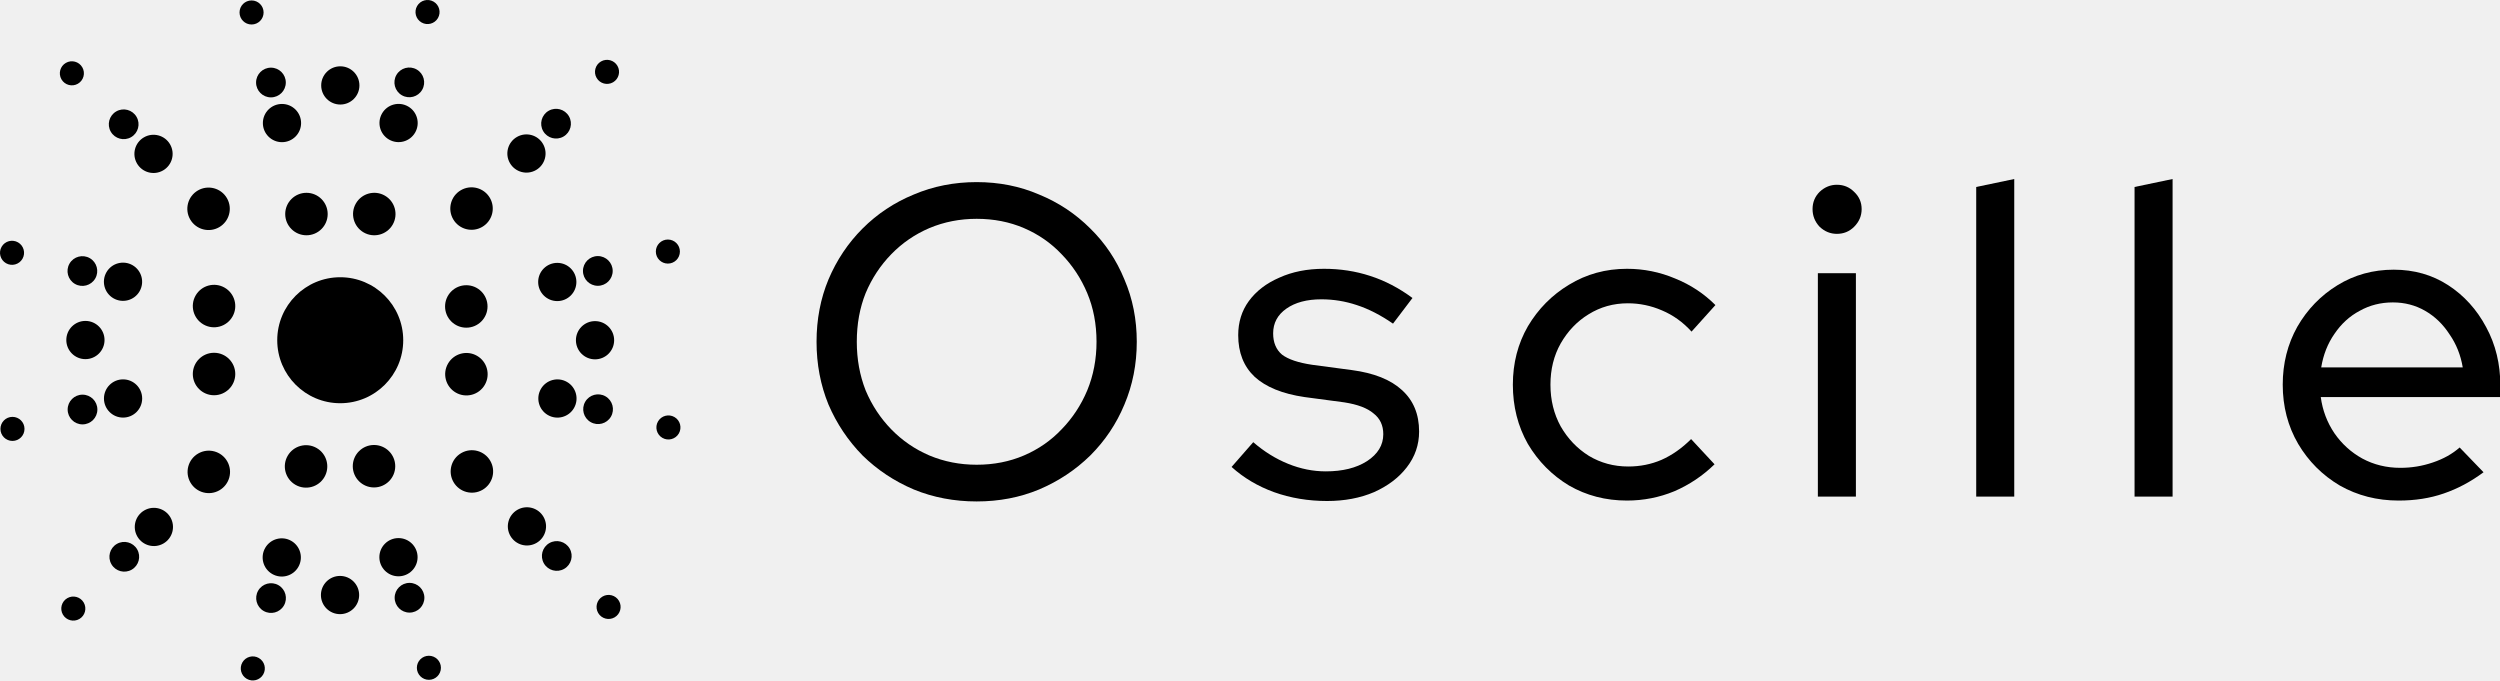
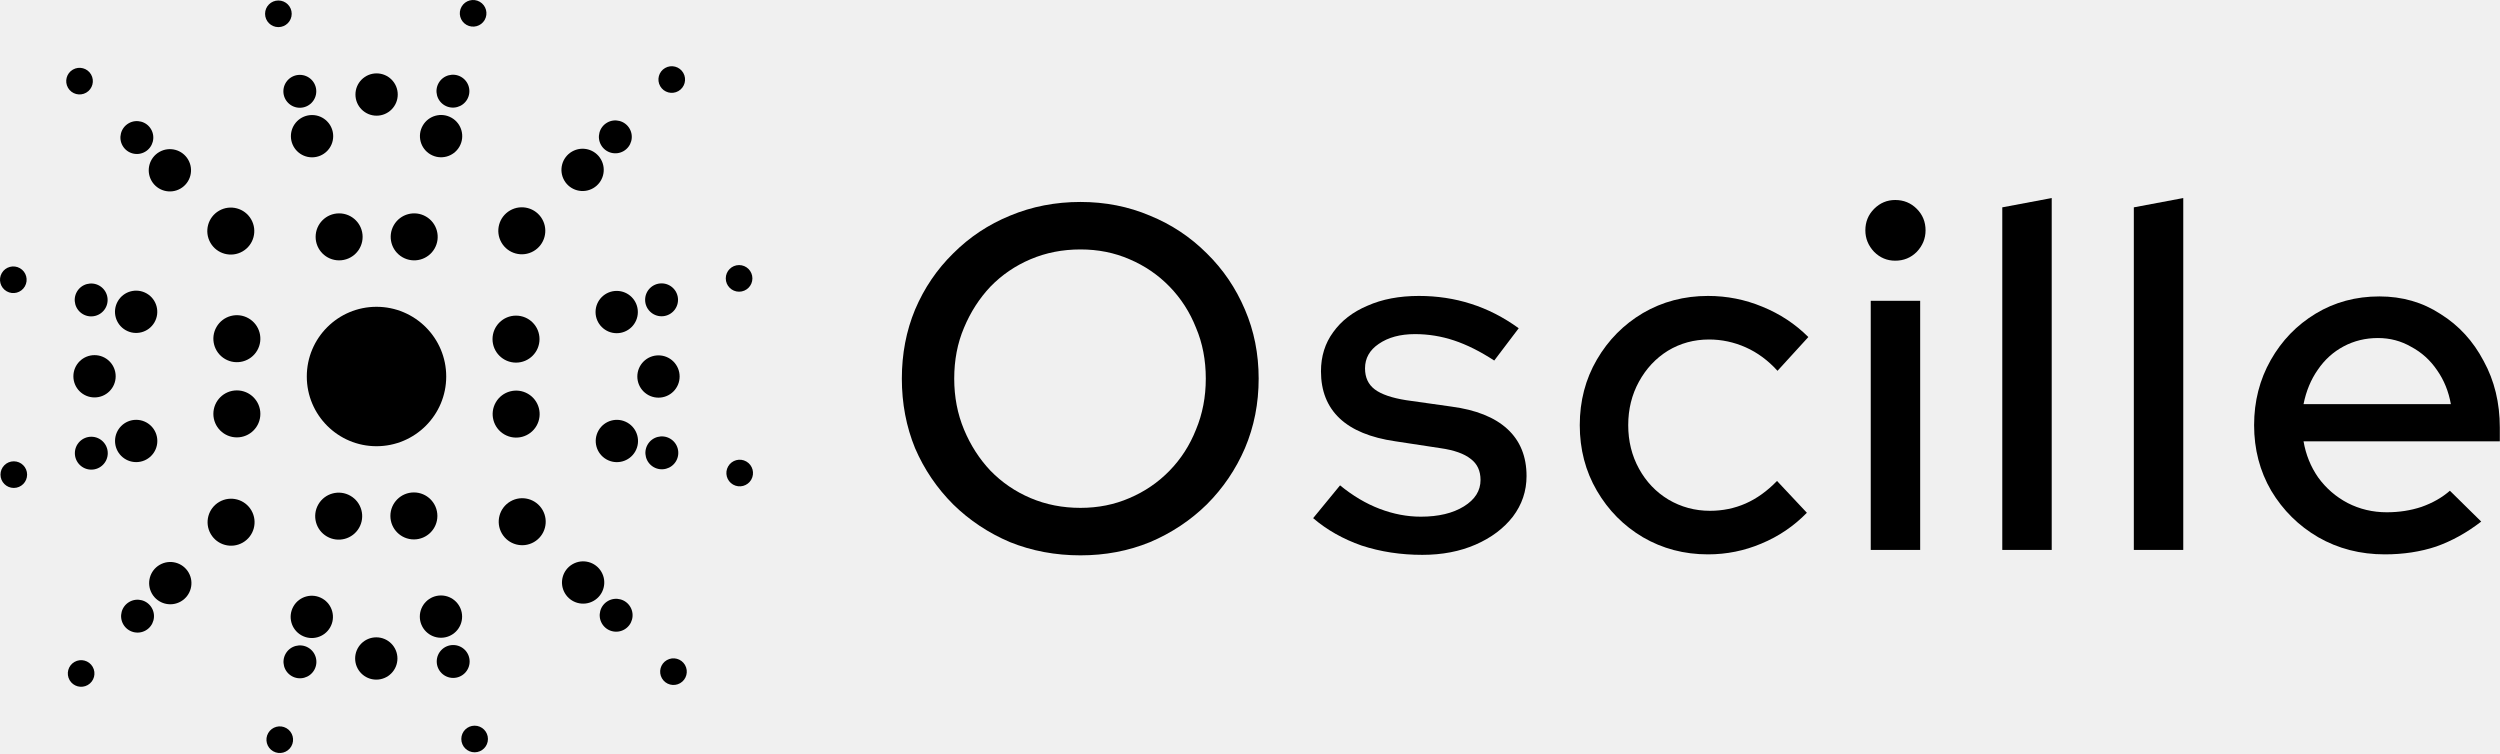
- <svg xmlns="http://www.w3.org/2000/svg" width="3674" height="1000" viewBox="0 0 3674 1000" fill="none">
+ <svg xmlns="http://www.w3.org/2000/svg" width="3320" height="1000" viewBox="0 0 3320 1000" fill="none">
  <g clip-path="url(#clip0_11019_12)">
    <path d="M500.003 592.575C448.875 592.575 407.427 551.128 407.427 500C407.427 448.872 448.875 407.425 500.003 407.425C551.132 407.425 592.579 448.872 592.579 500C592.579 551.128 551.132 592.575 500.003 592.575Z" fill="black" />
    <path d="M528.204 125.539C528.204 141.049 515.63 153.623 500.119 153.623C484.608 153.623 472.034 141.049 472.034 125.539C472.034 110.028 484.608 97.454 500.119 97.454C515.63 97.454 528.204 110.028 528.204 125.539Z" fill="black" />
    <path d="M685.273 481.559C668.038 481.559 654.067 467.588 654.067 450.354C654.067 433.12 668.038 419.149 685.273 419.149C702.507 419.149 716.478 433.12 716.478 450.354C716.478 467.588 702.507 481.559 685.273 481.559Z" fill="black" />
    <path d="M818.978 442.482C803.467 442.482 790.893 429.908 790.893 414.397C790.893 398.887 803.467 386.313 818.978 386.313C834.489 386.313 847.063 398.887 847.063 414.397C847.063 429.908 834.489 442.482 818.978 442.482Z" fill="black" />
    <path d="M878.566 420.013C866.502 420.013 856.723 410.233 856.723 398.169C856.723 386.106 866.502 376.326 878.566 376.326C890.63 376.326 900.41 386.106 900.41 398.169C900.41 410.233 890.63 420.013 878.566 420.013Z" fill="black" />
    <path d="M981.505 387.379C971.739 387.379 963.821 379.462 963.821 369.696C963.821 359.93 971.739 352.013 981.505 352.013C991.271 352.013 999.188 359.93 999.188 369.696C999.188 379.462 991.271 387.379 981.505 387.379Z" fill="black" />
    <path d="M708.567 333.525C693.641 342.142 674.556 337.029 665.939 322.103C657.322 307.178 662.436 288.093 677.361 279.476C692.286 270.859 711.371 275.973 719.989 290.898C728.606 305.824 723.492 324.908 708.567 333.525Z" fill="black" />
    <path d="M787.726 249.925C774.294 257.681 757.117 253.078 749.362 239.645C741.606 226.213 746.209 209.036 759.641 201.281C773.074 193.526 790.251 198.128 798.006 211.561C805.762 224.994 801.159 242.17 787.726 249.925Z" fill="black" />
    <path d="M828.096 200.673C817.648 206.705 804.289 203.125 798.257 192.678C792.225 182.23 795.804 168.871 806.252 162.839C816.7 156.807 830.059 160.387 836.091 170.834C842.123 181.282 838.544 194.641 828.096 200.673Z" fill="black" />
    <path d="M900.925 120.943C892.467 125.826 881.653 122.928 876.77 114.47C871.886 106.012 874.784 95.198 883.242 90.315C891.7 85.432 902.514 88.33 907.397 96.787C912.281 105.245 909.383 116.06 900.925 120.943Z" fill="black" />
    <path d="M577.072 330.16C568.455 345.085 549.37 350.199 534.444 341.582C519.519 332.964 514.405 313.88 523.022 298.954C531.64 284.029 550.724 278.916 565.65 287.533C580.575 296.15 585.689 315.234 577.072 330.16Z" fill="black" />
    <path d="M610.082 194.828C602.327 208.261 585.15 212.863 571.717 205.108C558.285 197.352 553.682 180.176 561.438 166.743C569.193 153.311 586.369 148.708 599.802 156.464C613.235 164.219 617.837 181.395 610.082 194.828Z" fill="black" />
    <path d="M620.417 131.991C614.385 142.438 601.026 146.018 590.578 139.986C580.13 133.954 576.551 120.595 582.583 110.147C588.615 99.7 601.974 96.12 612.422 102.152C622.87 108.184 626.449 121.543 620.417 131.991Z" fill="black" />
    <path d="M643.623 26.527C638.74 34.985 627.926 37.883 619.468 33C611.01 28.117 608.112 17.302 612.995 8.844C617.878 0.387 628.693 -2.511 637.151 2.372C645.609 7.255 648.506 18.07 643.623 26.527Z" fill="black" />
    <path d="M874.462 528.085C858.951 528.085 846.377 515.511 846.377 500C846.377 484.49 858.951 471.916 874.462 471.916C889.972 471.916 902.546 484.49 902.546 500C902.546 515.511 889.972 528.085 874.462 528.085Z" fill="black" />
    <path d="M518.438 685.151C518.438 667.917 532.409 653.946 549.644 653.946C566.878 653.946 580.849 667.917 580.849 685.151C580.849 702.385 566.878 716.356 549.644 716.356C532.409 716.356 518.438 702.385 518.438 685.151Z" fill="black" />
    <path d="M557.516 818.856C557.516 803.346 570.09 790.772 585.601 790.772C601.112 790.772 613.686 803.346 613.686 818.856C613.686 834.367 601.112 846.941 585.601 846.941C570.09 846.941 557.516 834.367 557.516 818.856Z" fill="black" />
    <path d="M579.984 878.443C579.984 866.379 589.764 856.599 601.828 856.599C613.892 856.599 623.672 866.379 623.672 878.443C623.672 890.507 613.892 900.287 601.828 900.287C589.764 900.287 579.984 890.507 579.984 878.443Z" fill="black" />
    <path d="M612.62 981.38C612.62 971.614 620.537 963.697 630.303 963.697C640.069 963.697 647.986 971.614 647.986 981.38C647.986 991.146 640.069 999.063 630.303 999.063C620.537 999.063 612.62 991.146 612.62 981.38Z" fill="black" />
    <path d="M666.473 708.443C657.856 693.518 662.969 674.433 677.895 665.816C692.82 657.199 711.905 662.313 720.522 677.238C729.139 692.163 724.025 711.248 709.1 719.865C694.175 728.482 675.09 723.369 666.473 708.443Z" fill="black" />
    <path d="M750.073 787.603C742.318 774.17 746.92 756.994 760.353 749.239C773.786 741.483 790.962 746.086 798.718 759.518C806.473 772.951 801.871 790.127 788.438 797.883C775.005 805.638 757.829 801.036 750.073 787.603Z" fill="black" />
    <path d="M799.326 827.973C793.294 817.525 796.874 804.166 807.322 798.134C817.769 792.102 831.129 795.681 837.161 806.129C843.193 816.577 839.613 829.936 829.165 835.968C818.718 842 805.358 838.42 799.326 827.973Z" fill="black" />
    <path d="M879.058 900.801C874.175 892.344 877.073 881.529 885.531 876.646C893.988 871.763 904.803 874.661 909.686 883.119C914.569 891.576 911.671 902.391 903.214 907.274C894.756 912.157 883.941 909.259 879.058 900.801Z" fill="black" />
    <path d="M669.838 576.952C654.912 568.335 649.798 549.25 658.416 534.325C667.033 519.4 686.118 514.286 701.043 522.903C715.968 531.52 721.082 550.605 712.465 565.53C703.848 580.456 684.763 585.569 669.838 576.952Z" fill="black" />
    <path d="M805.171 609.963C791.738 602.207 787.136 585.031 794.891 571.598C802.647 558.166 819.823 553.563 833.256 561.319C846.689 569.074 851.291 586.25 843.536 599.683C835.78 613.116 818.604 617.718 805.171 609.963Z" fill="black" />
    <path d="M868.008 620.297C857.56 614.265 853.981 600.906 860.013 590.458C866.045 580.011 879.404 576.431 889.852 582.463C900.3 588.495 903.879 601.854 897.847 612.302C891.815 622.75 878.456 626.329 868.008 620.297Z" fill="black" />
    <path d="M973.473 643.504C965.015 638.621 962.117 627.806 967 619.348C971.883 610.891 982.698 607.993 991.156 612.876C999.613 617.759 1002.51 628.574 997.628 637.031C992.745 645.489 981.93 648.387 973.473 643.504Z" fill="black" />
    <path d="M471.627 874.463C471.627 858.952 484.201 846.378 499.712 846.378C515.222 846.378 527.796 858.952 527.796 874.463C527.796 889.973 515.222 902.547 499.712 902.547C484.201 902.547 471.627 889.973 471.627 874.463Z" fill="black" />
    <path d="M314.558 518.443C331.792 518.443 345.764 532.414 345.764 549.648C345.763 566.882 331.792 580.853 314.558 580.853C297.324 580.853 283.353 566.882 283.353 549.648C283.353 532.414 297.324 518.443 314.558 518.443Z" fill="black" />
    <path d="M180.853 557.52C196.363 557.52 208.938 570.094 208.938 585.605C208.938 601.115 196.363 613.689 180.853 613.689C165.342 613.689 152.768 601.115 152.768 585.605C152.768 570.094 165.342 557.52 180.853 557.52Z" fill="black" />
    <path d="M121.264 579.989C133.328 579.989 143.108 589.769 143.108 601.833C143.108 613.897 133.328 623.676 121.264 623.676C109.2 623.676 99.421 613.897 99.421 601.833C99.421 589.769 109.2 579.989 121.264 579.989Z" fill="black" />
    <path d="M18.326 612.624C28.092 612.624 36.009 620.54 36.009 630.306C36.009 640.072 28.092 647.989 18.326 647.989C8.56 647.989 0.643 640.072 0.643 630.306C0.643 620.54 8.56 612.624 18.326 612.624Z" fill="black" />
    <path d="M291.265 666.475C306.19 657.858 325.275 662.971 333.892 677.897C342.51 692.822 337.396 711.907 322.47 720.524C307.545 729.141 288.46 724.027 279.843 709.102C271.226 694.176 276.34 675.092 291.265 666.475Z" fill="black" />
    <path d="M212.106 750.075C225.538 742.32 242.715 746.922 250.47 760.355C258.226 773.788 253.623 790.964 240.191 798.719C226.758 806.475 209.581 801.872 201.826 788.44C194.071 775.007 198.673 757.831 212.106 750.075Z" fill="black" />
    <path d="M171.736 799.327C182.184 793.295 195.543 796.875 201.575 807.323C207.607 817.77 204.028 831.13 193.58 837.162C183.132 843.194 169.773 839.614 163.741 829.166C157.709 818.719 161.288 805.359 171.736 799.327Z" fill="black" />
    <path d="M98.907 879.058C107.365 874.175 118.179 877.073 123.062 885.531C127.946 893.988 125.048 904.803 116.59 909.686C108.132 914.569 97.318 911.671 92.434 903.214C87.552 894.756 90.449 883.941 98.907 879.058Z" fill="black" />
    <path d="M422.758 669.844C431.375 654.919 450.46 649.805 465.385 658.422C480.311 667.039 485.425 686.124 476.808 701.049C468.19 715.974 449.105 721.088 434.18 712.471C419.255 703.854 414.141 684.769 422.758 669.844Z" fill="black" />
    <path d="M389.748 805.175C397.503 791.742 414.68 787.14 428.113 794.895C441.546 802.651 446.148 819.827 438.393 833.259C430.637 846.692 413.461 851.294 400.028 843.539C386.595 835.784 381.993 818.607 389.748 805.175Z" fill="black" />
    <path d="M379.413 868.011C385.445 857.563 398.805 853.984 409.253 860.015C419.7 866.047 423.28 879.407 417.248 889.854C411.216 900.302 397.857 903.881 387.409 897.849C376.961 891.817 373.381 878.458 379.413 868.011Z" fill="black" />
    <path d="M356.207 973.473C361.09 965.015 371.905 962.118 380.363 967.001C388.821 971.884 391.718 982.698 386.835 991.156C381.952 999.613 371.137 1002.51 362.68 997.628C354.222 992.745 351.324 981.93 356.207 973.473Z" fill="black" />
    <path d="M125.538 471.623C141.049 471.623 153.623 484.197 153.623 499.708C153.623 515.218 141.049 527.792 125.538 527.792C110.027 527.792 97.453 515.218 97.453 499.708C97.453 484.197 110.027 471.623 125.538 471.623Z" fill="black" />
    <path d="M481.562 314.558C481.562 331.792 467.591 345.763 450.356 345.763C433.122 345.763 419.151 331.792 419.151 314.558C419.151 297.324 433.122 283.353 450.356 283.353C467.591 283.353 481.562 297.324 481.562 314.558Z" fill="black" />
    <path d="M442.483 180.853C442.483 196.364 429.909 208.938 414.399 208.938C398.888 208.938 386.314 196.364 386.314 180.853C386.314 165.342 398.888 152.768 414.399 152.768C429.909 152.768 442.483 165.342 442.483 180.853Z" fill="black" />
    <path d="M420.016 121.266C420.016 133.33 410.236 143.109 398.172 143.109C386.108 143.109 376.328 133.33 376.328 121.266C376.328 109.202 386.108 99.422 398.172 99.422C410.236 99.422 420.016 109.202 420.016 121.266Z" fill="black" />
    <path d="M387.381 18.329C387.381 28.095 379.464 36.012 369.698 36.012C359.931 36.012 352.014 28.095 352.014 18.329C352.014 8.563 359.931 0.646 369.697 0.646C379.464 0.646 387.381 8.563 387.381 18.329Z" fill="black" />
    <path d="M333.529 291.265C342.146 306.19 337.032 325.275 322.107 333.892C307.182 342.509 288.097 337.395 279.48 322.47C270.862 307.544 275.976 288.46 290.902 279.843C305.827 271.226 324.912 276.339 333.529 291.265Z" fill="black" />
    <path d="M249.927 212.105C257.683 225.538 253.08 242.714 239.647 250.469C226.215 258.225 209.038 253.622 201.283 240.19C193.527 226.757 198.13 209.581 211.562 201.825C224.995 194.07 242.172 198.672 249.927 212.105Z" fill="black" />
    <path d="M200.675 171.735C206.707 182.183 203.127 195.542 192.679 201.574C182.232 207.606 168.872 204.026 162.84 193.579C156.808 183.131 160.388 169.772 170.835 163.74C181.283 157.708 194.643 161.288 200.675 171.735Z" fill="black" />
    <path d="M120.943 98.907C125.826 107.364 122.928 118.179 114.471 123.062C106.013 127.945 95.198 125.047 90.315 116.59C85.432 108.132 88.33 97.317 96.787 92.434C105.245 87.552 116.06 90.449 120.943 98.907Z" fill="black" />
    <path d="M330.163 422.756C345.088 431.373 350.202 450.458 341.585 465.383C332.968 480.308 313.883 485.422 298.958 476.805C284.032 468.188 278.918 449.103 287.536 434.178C296.153 419.253 315.238 414.139 330.163 422.756Z" fill="black" />
    <path d="M194.83 389.745C208.263 397.501 212.866 414.677 205.11 428.109C197.355 441.542 180.178 446.144 166.746 438.389C153.313 430.634 148.71 413.457 156.466 400.025C164.221 386.592 181.398 381.99 194.83 389.745Z" fill="black" />
    <path d="M131.992 379.411C142.44 385.443 146.02 398.802 139.988 409.25C133.956 419.697 120.596 423.277 110.149 417.245C99.701 411.213 96.121 397.854 102.153 387.406C108.185 376.959 121.545 373.379 131.992 379.411Z" fill="black" />
    <path d="M26.528 356.204C34.985 361.087 37.883 371.902 33 380.359C28.117 388.817 17.302 391.715 8.845 386.832C0.387 381.949 -2.511 371.134 2.372 362.676C7.255 354.219 18.07 351.321 26.528 356.204Z" fill="black" />
-     <path d="M1435.3 736.925C1402.37 736.925 1371.6 731.075 1343 719.375C1314.4 707.242 1289.27 690.558 1267.6 669.325C1246.37 647.658 1229.68 622.742 1217.55 594.575C1205.85 565.975 1200 535.208 1200 502.275C1200 469.342 1205.85 438.792 1217.55 410.625C1229.68 382.025 1246.37 357.108 1267.6 335.875C1289.27 314.208 1314.4 297.525 1343 285.825C1371.6 273.692 1402.37 267.625 1435.3 267.625C1468.23 267.625 1498.78 273.692 1526.95 285.825C1555.55 297.525 1580.68 314.208 1602.35 335.875C1624.02 357.108 1640.7 382.025 1652.4 410.625C1664.53 438.792 1670.6 469.342 1670.6 502.275C1670.6 535.208 1664.53 565.975 1652.4 594.575C1640.7 622.742 1624.02 647.658 1602.35 669.325C1580.68 690.558 1555.55 707.242 1526.95 719.375C1498.78 731.075 1468.23 736.925 1435.3 736.925ZM1435.3 682.975C1460.43 682.975 1483.62 678.425 1504.85 669.325C1526.08 660.225 1544.5 647.442 1560.1 630.975C1576.13 614.508 1588.7 595.442 1597.8 573.775C1606.9 551.675 1611.45 527.842 1611.45 502.275C1611.45 476.275 1606.9 452.442 1597.8 430.775C1588.7 409.108 1576.13 390.042 1560.1 373.575C1544.5 357.108 1526.08 344.325 1504.85 335.225C1483.62 326.125 1460.43 321.575 1435.3 321.575C1410.6 321.575 1387.42 326.125 1365.75 335.225C1344.52 344.325 1325.88 357.108 1309.85 373.575C1293.82 390.042 1281.25 409.108 1272.15 430.775C1263.48 452.442 1259.15 476.275 1259.15 502.275C1259.15 527.842 1263.48 551.675 1272.15 573.775C1281.25 595.442 1293.82 614.508 1309.85 630.975C1325.88 647.442 1344.52 660.225 1365.75 669.325C1387.42 678.425 1410.6 682.975 1435.3 682.975Z" fill="black" />
-     <path d="M1950.32 736.275C1922.59 736.275 1896.59 731.942 1872.32 723.275C1848.49 714.608 1827.69 702.258 1809.92 686.225L1841.77 649.825C1857.8 663.692 1874.92 674.308 1893.12 681.675C1911.32 689.042 1929.74 692.725 1948.37 692.725C1973.07 692.725 1993.22 687.742 2008.82 677.775C2024.85 667.375 2032.87 654.158 2032.87 638.125C2032.87 625.125 2028.1 614.942 2018.57 607.575C2009.47 599.775 1995.17 594.358 1975.67 591.325L1917.17 583.525C1884.67 578.758 1860.19 568.792 1843.72 553.625C1827.69 538.458 1819.67 518.092 1819.67 492.525C1819.67 473.458 1824.87 456.775 1835.27 442.475C1846.1 427.742 1861.05 416.258 1880.12 408.025C1899.19 399.358 1921.07 395.025 1945.77 395.025C1969.6 395.025 1992.14 398.492 2013.37 405.425C2035.04 412.358 2055.84 423.192 2075.77 437.925L2047.17 475.625C2028.97 463.058 2011.2 453.958 1993.87 448.325C1976.97 442.692 1959.64 439.875 1941.87 439.875C1920.64 439.875 1903.52 444.425 1890.52 453.525C1877.52 462.625 1871.02 474.758 1871.02 489.925C1871.02 503.358 1875.35 513.758 1884.02 521.125C1893.12 528.058 1907.85 533.042 1928.22 536.075L1986.72 543.875C2019.22 548.208 2043.7 557.958 2060.17 573.125C2077.07 588.292 2085.52 608.658 2085.52 634.225C2085.52 653.725 2079.45 671.275 2067.32 686.875C2055.62 702.042 2039.59 714.175 2019.22 723.275C1998.85 731.942 1975.89 736.275 1950.32 736.275Z" fill="black" />
-     <path d="M2390.99 735.625C2359.79 735.625 2331.41 728.258 2305.84 713.525C2280.71 698.358 2260.56 677.992 2245.39 652.425C2230.66 626.425 2223.29 597.392 2223.29 565.325C2223.29 533.692 2230.66 505.092 2245.39 479.525C2260.56 453.958 2280.71 433.592 2305.84 418.425C2331.41 402.825 2359.79 395.025 2390.99 395.025C2415.69 395.025 2439.31 399.792 2461.84 409.325C2484.38 418.425 2504.09 431.425 2520.99 448.325L2485.89 487.325C2473.33 473.458 2458.81 463.058 2442.34 456.125C2426.31 449.192 2409.63 445.725 2392.29 445.725C2371.06 445.725 2351.78 451.142 2334.44 461.975C2317.54 472.375 2303.89 486.675 2293.49 504.875C2283.53 522.642 2278.54 542.792 2278.54 565.325C2278.54 587.858 2283.53 608.225 2293.49 626.425C2303.89 644.625 2317.76 659.142 2335.09 669.975C2352.43 680.375 2371.71 685.575 2392.94 685.575C2410.28 685.575 2426.53 682.325 2441.69 675.825C2457.29 668.892 2471.81 658.708 2485.24 645.275L2519.69 682.325C2502.36 699.225 2482.64 712.442 2460.54 721.975C2438.44 731.075 2415.26 735.625 2390.99 735.625Z" fill="black" />
-     <path d="M2671.53 729.775V401.525H2727.43V729.775H2671.53ZM2699.48 343.675C2689.95 343.675 2681.5 340.208 2674.13 333.275C2667.2 325.908 2663.73 317.242 2663.73 307.275C2663.73 297.308 2667.2 288.858 2674.13 281.925C2681.5 274.992 2689.95 271.525 2699.48 271.525C2709.45 271.525 2717.9 274.992 2724.83 281.925C2732.2 288.858 2735.88 297.308 2735.88 307.275C2735.88 317.242 2732.2 325.908 2724.83 333.275C2717.9 340.208 2709.45 343.675 2699.48 343.675Z" fill="black" />
-     <path d="M2904.24 729.775V274.775L2960.14 263.075V729.775H2904.24Z" fill="black" />
-     <path d="M3136.94 729.775V274.775L3192.84 263.075V729.775H3136.94Z" fill="black" />
-     <path d="M3525 735.625C3493.37 735.625 3464.55 728.258 3438.55 713.525C3412.98 698.358 3392.62 677.992 3377.45 652.425C3362.28 626.425 3354.7 597.392 3354.7 565.325C3354.7 534.125 3361.85 505.742 3376.15 480.175C3390.88 454.608 3410.6 434.242 3435.3 419.075C3460 403.908 3487.52 396.325 3517.85 396.325C3547.75 396.325 3574.4 403.908 3597.8 419.075C3621.2 434.242 3639.83 454.825 3653.7 480.825C3667.57 506.392 3674.5 534.992 3674.5 566.625V583.525H3410.6C3413.2 603.025 3419.92 620.792 3430.75 636.825C3441.58 652.425 3455.23 664.775 3471.7 673.875C3488.6 682.975 3507.23 687.525 3527.6 687.525C3544.07 687.525 3559.88 684.925 3575.05 679.725C3590.65 674.525 3603.87 667.158 3614.7 657.625L3649.8 694.025C3631.17 707.892 3611.67 718.292 3591.3 725.225C3571.37 732.158 3549.27 735.625 3525 735.625ZM3411.25 539.975H3619.25C3616.22 521.775 3609.72 505.525 3599.75 491.225C3590.22 476.492 3578.3 465.008 3564 456.775C3549.7 448.542 3533.88 444.425 3516.55 444.425C3498.78 444.425 3482.53 448.542 3467.8 456.775C3453.07 464.575 3440.72 475.842 3430.75 490.575C3420.78 504.875 3414.28 521.342 3411.25 539.975Z" fill="black" />
+     <path d="M1434.9 737.5C1401.53 737.5 1370.33 731.65 1341.3 719.95C1312.7 707.817 1287.57 691.133 1265.9 669.9C1244.23 648.233 1227.33 623.317 1215.2 595.15C1203.5 566.55 1197.65 535.783 1197.65 502.85C1197.65 469.917 1203.5 439.367 1215.2 411.2C1227.33 382.6 1244.23 357.683 1265.9 336.45C1287.57 314.783 1312.7 298.1 1341.3 286.4C1370.33 274.267 1401.53 268.2 1434.9 268.2C1467.83 268.2 1498.6 274.267 1527.2 286.4C1555.8 298.1 1580.93 314.783 1602.6 336.45C1624.27 357.683 1641.17 382.6 1653.3 411.2C1665.43 439.367 1671.5 469.917 1671.5 502.85C1671.5 535.783 1665.43 566.55 1653.3 595.15C1641.17 623.317 1624.27 648.233 1602.6 669.9C1580.93 691.133 1555.8 707.817 1527.2 719.95C1498.6 731.65 1467.83 737.5 1434.9 737.5ZM1434.9 674.45C1458.3 674.45 1479.97 670.117 1499.9 661.45C1520.27 652.783 1538.03 640.65 1553.2 625.05C1568.37 609.45 1580.07 591.25 1588.3 570.45C1596.97 549.65 1601.3 527.117 1601.3 502.85C1601.3 478.15 1596.97 455.617 1588.3 435.25C1580.07 414.45 1568.37 396.25 1553.2 380.65C1538.03 365.05 1520.27 352.917 1499.9 344.25C1479.97 335.583 1458.3 331.25 1434.9 331.25C1411.07 331.25 1388.97 335.583 1368.6 344.25C1348.23 352.917 1330.47 365.05 1315.3 380.65C1300.57 396.25 1288.87 414.45 1280.2 435.25C1271.53 455.617 1267.2 478.15 1267.2 502.85C1267.2 527.117 1271.53 549.65 1280.2 570.45C1288.87 591.25 1300.57 609.45 1315.3 625.05C1330.47 640.65 1348.23 652.783 1368.6 661.45C1388.97 670.117 1411.07 674.45 1434.9 674.45Z" fill="black" />
+     <path d="M1888.8 736.85C1860.2 736.85 1833.34 732.733 1808.2 724.5C1783.5 715.833 1762.05 703.7 1743.85 688.1L1779.6 644.55C1796.5 658.417 1814.05 668.817 1832.25 675.75C1850.45 682.683 1868.65 686.15 1886.85 686.15C1910.25 686.15 1929.32 681.6 1944.05 672.5C1958.79 663.4 1966.15 651.7 1966.15 637.4C1966.15 625.267 1961.82 615.95 1953.15 609.45C1944.49 602.517 1931.05 597.75 1912.85 595.15L1853.05 586.05C1820.12 581.283 1795.42 571.1 1778.95 555.5C1762.49 539.9 1754.25 519.1 1754.25 493.1C1754.25 473.167 1759.67 455.833 1770.5 441.1C1781.34 425.933 1796.5 414.233 1816 406C1835.5 397.333 1858.25 393 1884.25 393C1908.52 393 1931.49 396.467 1953.15 403.4C1975.25 410.333 1996.49 421.167 2016.85 435.9L1984.35 478.8C1965.72 466.667 1947.95 457.783 1931.05 452.15C1914.15 446.517 1896.82 443.7 1879.05 443.7C1859.55 443.7 1843.52 448.033 1830.95 456.7C1818.82 464.933 1812.75 475.767 1812.75 489.2C1812.75 501.333 1817.09 510.65 1825.75 517.15C1834.42 523.65 1848.29 528.417 1867.35 531.45L1927.15 539.9C1960.09 544.233 1985 554.2 2001.9 569.8C2018.8 585.4 2027.25 606.2 2027.25 632.2C2027.25 652.133 2021.19 670.117 2009.05 686.15C1996.92 701.75 1980.45 714.1 1959.65 723.2C1938.85 732.3 1915.24 736.85 1888.8 736.85Z" fill="black" />
+     <path d="M2268.23 736.2C2236.59 736.2 2207.78 728.617 2181.78 713.45C2156.21 698.283 2135.84 677.7 2120.68 651.7C2105.51 625.7 2097.93 596.667 2097.93 564.6C2097.93 532.533 2105.51 503.5 2120.68 477.5C2135.84 451.5 2156.21 430.917 2181.78 415.75C2207.78 400.583 2236.59 393 2268.23 393C2293.36 393 2317.41 397.767 2340.38 407.3C2363.78 416.833 2384.14 430.267 2401.48 447.6L2360.53 492.45C2347.96 478.583 2333.88 468.183 2318.28 461.25C2302.68 454.317 2286.43 450.85 2269.53 450.85C2249.59 450.85 2231.39 455.833 2214.93 465.8C2198.89 475.767 2186.11 489.417 2176.58 506.75C2167.04 524.083 2162.28 543.367 2162.28 564.6C2162.28 585.833 2167.04 605.117 2176.58 622.45C2186.11 639.783 2199.11 653.433 2215.58 663.4C2232.48 673.367 2250.89 678.35 2270.83 678.35C2287.73 678.35 2303.54 675.1 2318.28 668.6C2333.01 662.1 2346.88 652.133 2359.88 638.7L2399.53 680.95C2382.19 698.717 2362.04 712.367 2339.08 721.9C2316.54 731.433 2292.93 736.2 2268.23 736.2Z" fill="black" />
+     <path d="M2484.34 730.35V399.5H2549.99V730.35H2484.34ZM2516.84 346.2C2506.01 346.2 2496.69 342.3 2488.89 334.5C2481.09 326.267 2477.19 316.733 2477.19 305.9C2477.19 294.633 2481.09 285.1 2488.89 277.3C2496.69 269.5 2506.01 265.6 2516.84 265.6C2528.11 265.6 2537.64 269.5 2545.44 277.3C2553.24 285.1 2557.14 294.633 2557.14 305.9C2557.14 316.733 2553.24 326.267 2545.44 334.5C2537.64 342.3 2528.11 346.2 2516.84 346.2Z" fill="black" />
+     <path d="M2659.03 730.35V275.35L2724.68 263V730.35H2659.03Z" fill="black" />
+     <path d="M2833.72 730.35V275.35L2899.37 263V730.35H2833.72Z" fill="black" />
+     <path d="M3167 736.2C3134.5 736.2 3105.04 728.617 3078.6 713.45C3052.6 698.283 3031.8 677.7 3016.2 651.7C3001.04 625.7 2993.45 596.667 2993.45 564.6C2993.45 532.967 3000.82 504.15 3015.55 478.15C3030.29 452.15 3050.22 431.567 3075.35 416.4C3100.49 401.233 3128.65 393.65 3159.85 393.65C3190.19 393.65 3217.27 401.45 3241.1 417.05C3265.37 432.217 3284.44 453.017 3298.3 479.45C3312.6 505.45 3319.75 534.917 3319.75 567.85V586.05H3059.1C3062.14 603.817 3068.64 619.85 3078.6 634.15C3089 648.45 3102 659.717 3117.6 667.95C3133.64 676.183 3150.97 680.3 3169.6 680.3C3186.07 680.3 3201.45 677.917 3215.75 673.15C3230.49 667.95 3243.05 660.8 3253.45 651.7L3295.05 692.65C3275.99 707.383 3256.05 718.433 3235.25 725.8C3214.45 732.733 3191.7 736.2 3167 736.2ZM3059.1 536.65H3254.75C3251.72 519.75 3245.65 504.8 3236.55 491.8C3227.45 478.367 3215.97 467.967 3202.1 460.6C3188.67 452.8 3173.94 448.9 3157.9 448.9C3141.44 448.9 3126.27 452.583 3112.4 459.95C3098.54 467.317 3087.05 477.717 3077.95 491.15C3068.85 504.15 3062.57 519.317 3059.1 536.65Z" fill="black" />
  </g>
  <defs>
    <clipPath id="clip0_11019_12">
-       <rect width="3674" height="1000" fill="white" />
+       <rect width="3320" height="1000" fill="white" />
    </clipPath>
  </defs>
</svg>
